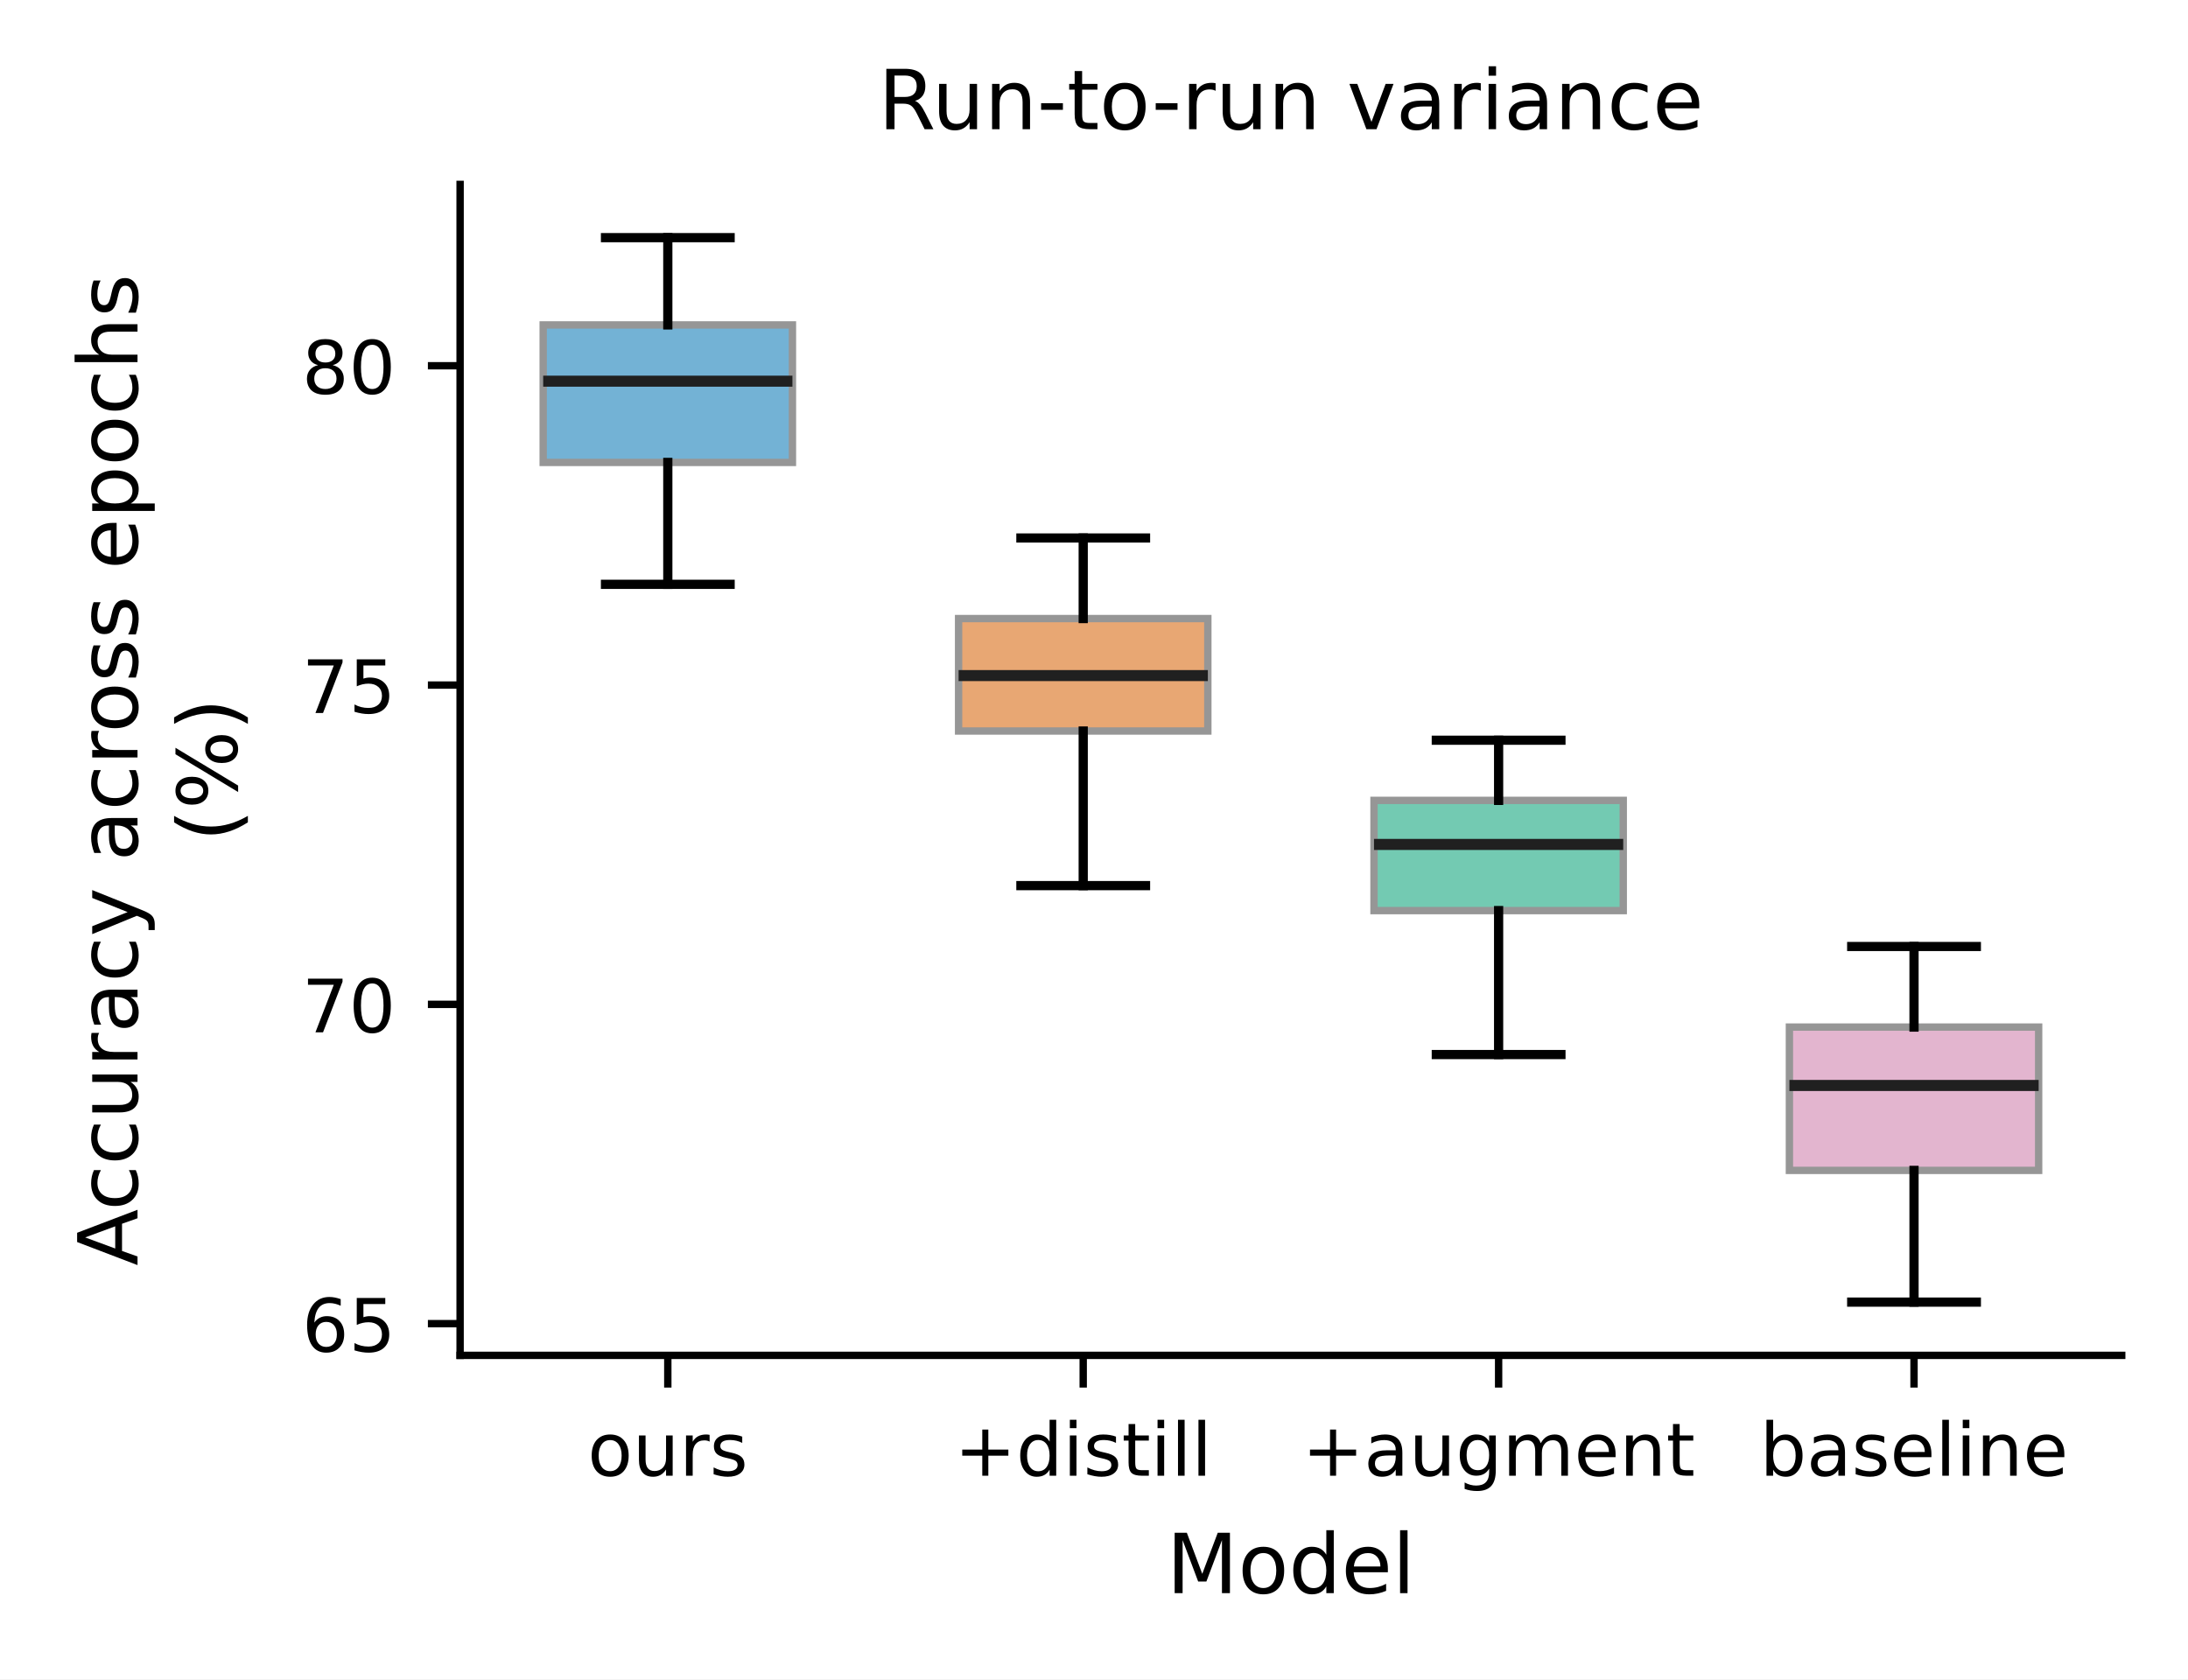
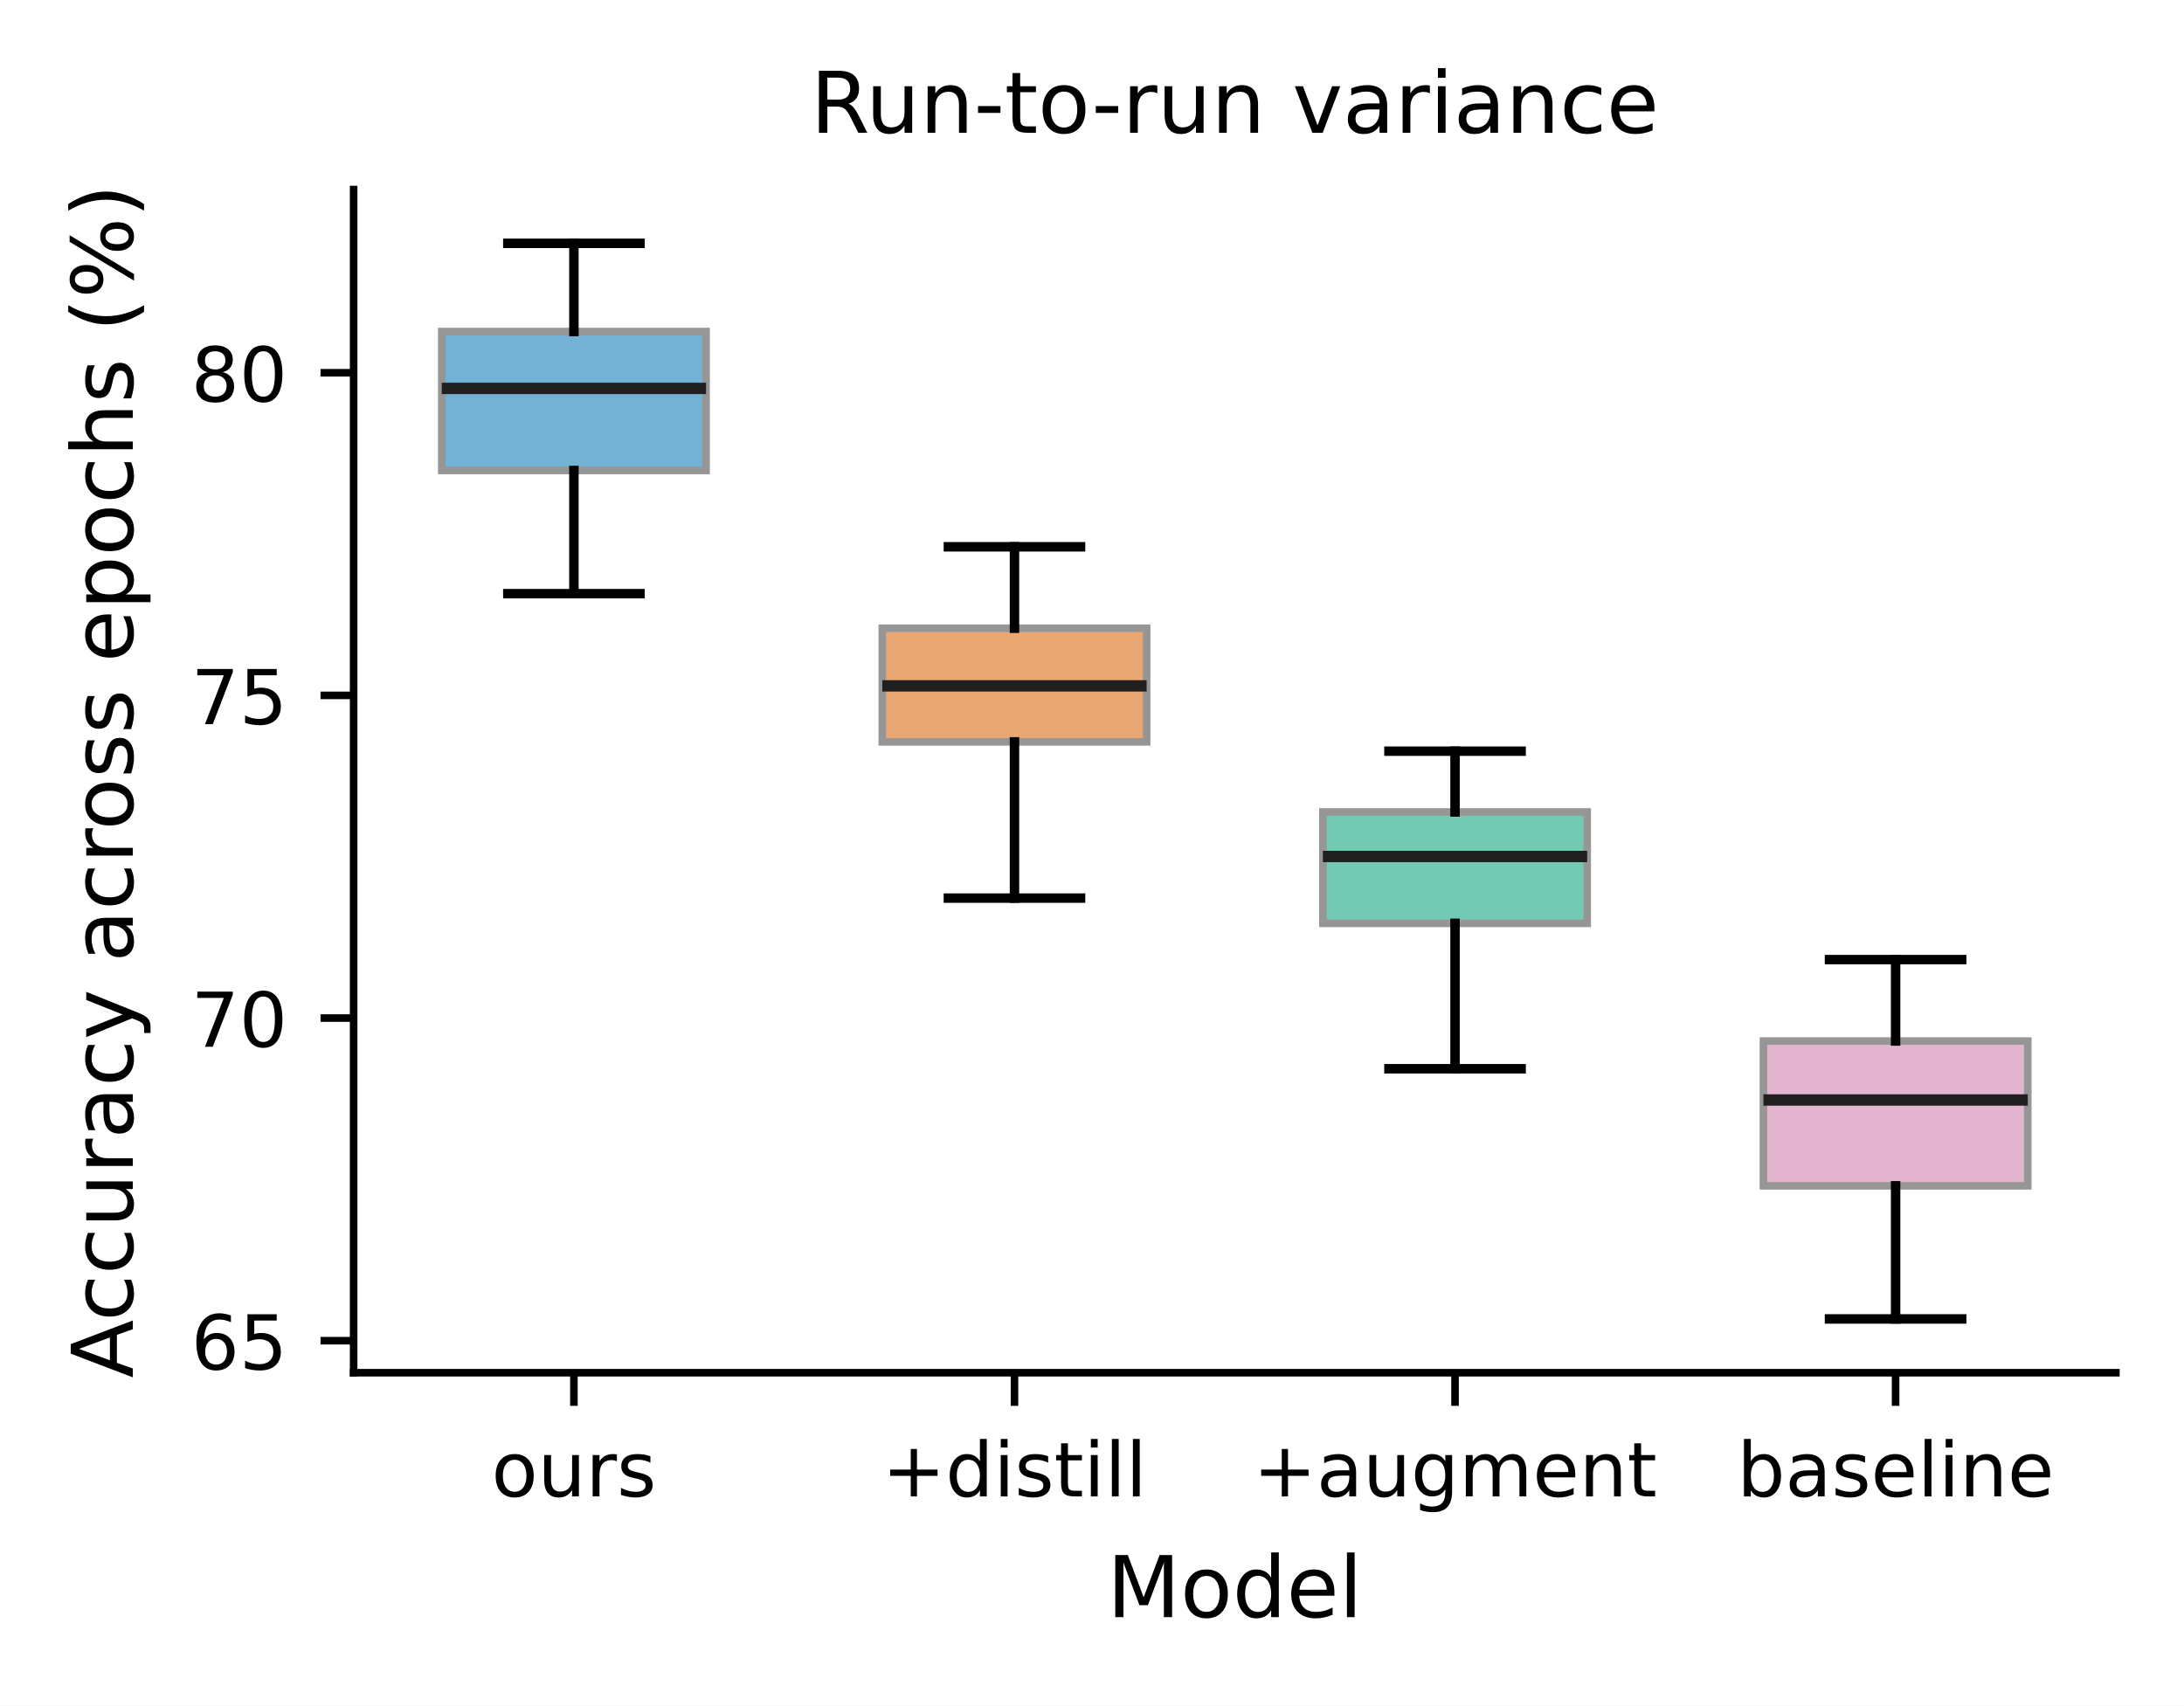
- <svg xmlns="http://www.w3.org/2000/svg" xmlns:xlink="http://www.w3.org/1999/xlink" width="237.696pt" height="182.476pt" viewBox="0 0 237.696 182.476" version="1.1" role="img" aria-labelledby="title-18e44aa49b16ac64" aria-describedby="description-18e44aa49b16ac64">
+ <svg xmlns="http://www.w3.org/2000/svg" xmlns:xlink="http://www.w3.org/1999/xlink" width="230.859pt" height="180.316pt" viewBox="0 0 230.859 180.316" version="1.1" role="img" aria-labelledby="title-18e44aa49b16ac64" aria-describedby="description-18e44aa49b16ac64">
  <defs>
    <style type="text/css">*{stroke-linejoin: round; stroke-linecap: butt}</style>
  </defs>
  <g id="figure_1">
    <g id="patch_1">
-       <path d="M 0 182.476 L 237.696 182.476 L 237.696 0 L 0 0 z " style="fill: #ffffff" />
+       <path d="M 0 180.316 L 230.859 180.316 L 230.859 0 L 0 0 z " style="fill: #ffffff" />
    </g>
    <g id="axes_1">
      <g id="patch_2">
-         <path d="M 49.984 147.275 L 230.496 147.275 L 230.496 20.039 L 49.984 20.039 z " style="fill: #ffffff" />
+         <path d="M 37.381 145.115 L 223.659 145.115 L 223.659 20.039 L 37.381 20.039 z " style="fill: #ffffff" />
      </g>
      <g id="matplotlib.axis_1">
        <g id="xtick_1">
          <g id="line2d_1">
            <defs>
              <path id="m42356134be" d="M 0 0 L 0 3.5 " style="stroke: #000000; stroke-width: 0.8" />
            </defs>
            <g>
-               <use xlink:href="#m42356134be" x="72.548" y="147.275" style="stroke: #000000; stroke-width: 0.8" />
+               <use xlink:href="#m42356134be" x="60.665" y="145.115" style="stroke: #000000; stroke-width: 0.8" />
            </g>
          </g>
          <g id="text_1">
-             <g transform="translate(63.83763 160.3527) scale(0.08 -0.08)">
+             <g transform="translate(51.95481 158.1927) scale(0.08 -0.08)">
              <defs>
                <path id="DejaVuSans-52" d="M 1959 3097 Q 1497 3097 1228 2736 Q 959 2375 959 1747 Q 959 1119 1226 758 Q 1494 397 1959 397 Q 2419 397 2687 759 Q 2956 1122 2956 1747 Q 2956 2369 2687 2733 Q 2419 3097 1959 3097 z M 1959 3584 Q 2709 3584 3137 3096 Q 3566 2609 3566 1747 Q 3566 888 3137 398 Q 2709 -91 1959 -91 Q 1206 -91 779 398 Q 353 888 353 1747 Q 353 2609 779 3096 Q 1206 3584 1959 3584 z " transform="scale(0.015625)" />
                <path id="DejaVuSans-58" d="M 544 1381 L 544 3500 L 1119 3500 L 1119 1403 Q 1119 906 1312 657 Q 1506 409 1894 409 Q 2359 409 2629 706 Q 2900 1003 2900 1516 L 2900 3500 L 3475 3500 L 3475 0 L 2900 0 L 2900 538 Q 2691 219 2414 64 Q 2138 -91 1772 -91 Q 1169 -91 856 284 Q 544 659 544 1381 z M 1991 3584 L 1991 3584 z " transform="scale(0.015625)" />
                <path id="DejaVuSans-55" d="M 2631 2963 Q 2534 3019 2420 3045 Q 2306 3072 2169 3072 Q 1681 3072 1420 2755 Q 1159 2438 1159 1844 L 1159 0 L 581 0 L 581 3500 L 1159 3500 L 1159 2956 Q 1341 3275 1631 3429 Q 1922 3584 2338 3584 Q 2397 3584 2469 3576 Q 2541 3569 2628 3553 L 2631 2963 z " transform="scale(0.015625)" />
                <path id="DejaVuSans-56" d="M 2834 3397 L 2834 2853 Q 2591 2978 2328 3040 Q 2066 3103 1784 3103 Q 1356 3103 1142 2972 Q 928 2841 928 2578 Q 928 2378 1081 2264 Q 1234 2150 1697 2047 L 1894 2003 Q 2506 1872 2764 1633 Q 3022 1394 3022 966 Q 3022 478 2636 193 Q 2250 -91 1575 -91 Q 1294 -91 989 -36 Q 684 19 347 128 L 347 722 Q 666 556 975 473 Q 1284 391 1588 391 Q 1994 391 2212 530 Q 2431 669 2431 922 Q 2431 1156 2273 1281 Q 2116 1406 1581 1522 L 1381 1569 Q 847 1681 609 1914 Q 372 2147 372 2553 Q 372 3047 722 3315 Q 1072 3584 1716 3584 Q 2034 3584 2315 3537 Q 2597 3491 2834 3397 z " transform="scale(0.015625)" />
              </defs>
              <use xlink:href="#DejaVuSans-52" />
              <use xlink:href="#DejaVuSans-58" transform="translate(61.1875 0)" />
              <use xlink:href="#DejaVuSans-55" transform="translate(124.5625 0)" />
              <use xlink:href="#DejaVuSans-56" transform="translate(165.6719 0)" />
            </g>
          </g>
        </g>
        <g id="xtick_2">
          <g id="line2d_2">
            <g>
-               <use xlink:href="#m42356134be" x="117.676" y="147.275" style="stroke: #000000; stroke-width: 0.8" />
+               <use xlink:href="#m42356134be" x="107.235" y="145.115" style="stroke: #000000; stroke-width: 0.8" />
            </g>
          </g>
          <g id="text_2">
-             <g transform="translate(103.6882 160.3534) scale(0.08 -0.08)">
+             <g transform="translate(93.24679 158.1934) scale(0.08 -0.08)">
              <defs>
                <path id="DejaVuSans-e" d="M 2944 4013 L 2944 2272 L 4684 2272 L 4684 1741 L 2944 1741 L 2944 0 L 2419 0 L 2419 1741 L 678 1741 L 678 2272 L 2419 2272 L 2419 4013 L 2944 4013 z " transform="scale(0.015625)" />
                <path id="DejaVuSans-47" d="M 2906 2969 L 2906 4863 L 3481 4863 L 3481 0 L 2906 0 L 2906 525 Q 2725 213 2448 61 Q 2172 -91 1784 -91 Q 1150 -91 751 415 Q 353 922 353 1747 Q 353 2572 751 3078 Q 1150 3584 1784 3584 Q 2172 3584 2448 3432 Q 2725 3281 2906 2969 z M 947 1747 Q 947 1113 1208 752 Q 1469 391 1925 391 Q 2381 391 2643 752 Q 2906 1113 2906 1747 Q 2906 2381 2643 2742 Q 2381 3103 1925 3103 Q 1469 3103 1208 2742 Q 947 2381 947 1747 z " transform="scale(0.015625)" />
                <path id="DejaVuSans-4c" d="M 603 3500 L 1178 3500 L 1178 0 L 603 0 L 603 3500 z M 603 4863 L 1178 4863 L 1178 4134 L 603 4134 L 603 4863 z " transform="scale(0.015625)" />
                <path id="DejaVuSans-57" d="M 1172 4494 L 1172 3500 L 2356 3500 L 2356 3053 L 1172 3053 L 1172 1153 Q 1172 725 1289 603 Q 1406 481 1766 481 L 2356 481 L 2356 0 L 1766 0 Q 1100 0 847 248 Q 594 497 594 1153 L 594 3053 L 172 3053 L 172 3500 L 594 3500 L 594 4494 L 1172 4494 z " transform="scale(0.015625)" />
                <path id="DejaVuSans-4f" d="M 603 4863 L 1178 4863 L 1178 0 L 603 0 L 603 4863 z " transform="scale(0.015625)" />
              </defs>
              <use xlink:href="#DejaVuSans-e" />
              <use xlink:href="#DejaVuSans-47" transform="translate(83.79688 0)" />
              <use xlink:href="#DejaVuSans-4c" transform="translate(147.2812 0)" />
              <use xlink:href="#DejaVuSans-56" transform="translate(175.0625 0)" />
              <use xlink:href="#DejaVuSans-57" transform="translate(227.1562 0)" />
              <use xlink:href="#DejaVuSans-4c" transform="translate(266.3594 0)" />
              <use xlink:href="#DejaVuSans-4f" transform="translate(294.1406 0)" />
              <use xlink:href="#DejaVuSans-4f" transform="translate(321.9219 0)" />
            </g>
          </g>
        </g>
        <g id="xtick_3">
          <g id="line2d_3">
            <g>
-               <use xlink:href="#m42356134be" x="162.804" y="147.275" style="stroke: #000000; stroke-width: 0.8" />
+               <use xlink:href="#m42356134be" x="153.804" y="145.115" style="stroke: #000000; stroke-width: 0.8" />
            </g>
          </g>
          <g id="text_3">
-             <g transform="translate(141.4663 160.3527) scale(0.08 -0.08)">
+             <g transform="translate(132.4663 158.1927) scale(0.08 -0.08)">
              <defs>
                <path id="DejaVuSans-44" d="M 2194 1759 Q 1497 1759 1228 1600 Q 959 1441 959 1056 Q 959 750 1161 570 Q 1363 391 1709 391 Q 2188 391 2477 730 Q 2766 1069 2766 1631 L 2766 1759 L 2194 1759 z M 3341 1997 L 3341 0 L 2766 0 L 2766 531 Q 2569 213 2275 61 Q 1981 -91 1556 -91 Q 1019 -91 701 211 Q 384 513 384 1019 Q 384 1609 779 1909 Q 1175 2209 1959 2209 L 2766 2209 L 2766 2266 Q 2766 2663 2505 2880 Q 2244 3097 1772 3097 Q 1472 3097 1187 3025 Q 903 2953 641 2809 L 641 3341 Q 956 3463 1253 3523 Q 1550 3584 1831 3584 Q 2591 3584 2966 3190 Q 3341 2797 3341 1997 z " transform="scale(0.015625)" />
                <path id="DejaVuSans-4a" d="M 2906 1791 Q 2906 2416 2648 2759 Q 2391 3103 1925 3103 Q 1463 3103 1205 2759 Q 947 2416 947 1791 Q 947 1169 1205 825 Q 1463 481 1925 481 Q 2391 481 2648 825 Q 2906 1169 2906 1791 z M 3481 434 Q 3481 -459 3084 -895 Q 2688 -1331 1869 -1331 Q 1566 -1331 1297 -1286 Q 1028 -1241 775 -1147 L 775 -588 Q 1028 -725 1275 -790 Q 1522 -856 1778 -856 Q 2344 -856 2625 -561 Q 2906 -266 2906 331 L 2906 616 Q 2728 306 2450 153 Q 2172 0 1784 0 Q 1141 0 747 490 Q 353 981 353 1791 Q 353 2603 747 3093 Q 1141 3584 1784 3584 Q 2172 3584 2450 3431 Q 2728 3278 2906 2969 L 2906 3500 L 3481 3500 L 3481 434 z " transform="scale(0.015625)" />
                <path id="DejaVuSans-50" d="M 3328 2828 Q 3544 3216 3844 3400 Q 4144 3584 4550 3584 Q 5097 3584 5394 3201 Q 5691 2819 5691 2113 L 5691 0 L 5113 0 L 5113 2094 Q 5113 2597 4934 2840 Q 4756 3084 4391 3084 Q 3944 3084 3684 2787 Q 3425 2491 3425 1978 L 3425 0 L 2847 0 L 2847 2094 Q 2847 2600 2669 2842 Q 2491 3084 2119 3084 Q 1678 3084 1418 2786 Q 1159 2488 1159 1978 L 1159 0 L 581 0 L 581 3500 L 1159 3500 L 1159 2956 Q 1356 3278 1631 3431 Q 1906 3584 2284 3584 Q 2666 3584 2933 3390 Q 3200 3197 3328 2828 z " transform="scale(0.015625)" />
                <path id="DejaVuSans-48" d="M 3597 1894 L 3597 1613 L 953 1613 Q 991 1019 1311 708 Q 1631 397 2203 397 Q 2534 397 2845 478 Q 3156 559 3463 722 L 3463 178 Q 3153 47 2828 -22 Q 2503 -91 2169 -91 Q 1331 -91 842 396 Q 353 884 353 1716 Q 353 2575 817 3079 Q 1281 3584 2069 3584 Q 2775 3584 3186 3129 Q 3597 2675 3597 1894 z M 3022 2063 Q 3016 2534 2758 2815 Q 2500 3097 2075 3097 Q 1594 3097 1305 2825 Q 1016 2553 972 2059 L 3022 2063 z " transform="scale(0.015625)" />
                <path id="DejaVuSans-51" d="M 3513 2113 L 3513 0 L 2938 0 L 2938 2094 Q 2938 2591 2744 2837 Q 2550 3084 2163 3084 Q 1697 3084 1428 2787 Q 1159 2491 1159 1978 L 1159 0 L 581 0 L 581 3500 L 1159 3500 L 1159 2956 Q 1366 3272 1645 3428 Q 1925 3584 2291 3584 Q 2894 3584 3203 3211 Q 3513 2838 3513 2113 z " transform="scale(0.015625)" />
              </defs>
              <use xlink:href="#DejaVuSans-e" />
              <use xlink:href="#DejaVuSans-44" transform="translate(83.79688 0)" />
              <use xlink:href="#DejaVuSans-58" transform="translate(145.0781 0)" />
              <use xlink:href="#DejaVuSans-4a" transform="translate(208.4531 0)" />
              <use xlink:href="#DejaVuSans-50" transform="translate(271.9375 0)" />
              <use xlink:href="#DejaVuSans-48" transform="translate(369.3438 0)" />
              <use xlink:href="#DejaVuSans-51" transform="translate(430.875 0)" />
              <use xlink:href="#DejaVuSans-57" transform="translate(494.25 0)" />
            </g>
          </g>
        </g>
        <g id="xtick_4">
          <g id="line2d_4">
            <g>
-               <use xlink:href="#m42356134be" x="207.932" y="147.275" style="stroke: #000000; stroke-width: 0.8" />
+               <use xlink:href="#m42356134be" x="200.374" y="145.115" style="stroke: #000000; stroke-width: 0.8" />
            </g>
          </g>
          <g id="text_4">
-             <g transform="translate(191.1781 160.3534) scale(0.08 -0.08)">
+             <g transform="translate(183.6195 158.1934) scale(0.08 -0.08)">
              <defs>
                <path id="DejaVuSans-45" d="M 3116 1747 Q 3116 2381 2855 2742 Q 2594 3103 2138 3103 Q 1681 3103 1420 2742 Q 1159 2381 1159 1747 Q 1159 1113 1420 752 Q 1681 391 2138 391 Q 2594 391 2855 752 Q 3116 1113 3116 1747 z M 1159 2969 Q 1341 3281 1617 3432 Q 1894 3584 2278 3584 Q 2916 3584 3314 3078 Q 3713 2572 3713 1747 Q 3713 922 3314 415 Q 2916 -91 2278 -91 Q 1894 -91 1617 61 Q 1341 213 1159 525 L 1159 0 L 581 0 L 581 4863 L 1159 4863 L 1159 2969 z " transform="scale(0.015625)" />
              </defs>
              <use xlink:href="#DejaVuSans-45" />
              <use xlink:href="#DejaVuSans-44" transform="translate(63.48438 0)" />
              <use xlink:href="#DejaVuSans-56" transform="translate(124.7656 0)" />
              <use xlink:href="#DejaVuSans-48" transform="translate(176.8594 0)" />
              <use xlink:href="#DejaVuSans-4f" transform="translate(238.3906 0)" />
              <use xlink:href="#DejaVuSans-4c" transform="translate(266.1719 0)" />
              <use xlink:href="#DejaVuSans-51" transform="translate(293.9531 0)" />
              <use xlink:href="#DejaVuSans-48" transform="translate(357.3281 0)" />
            </g>
          </g>
        </g>
        <g id="text_5">
-           <g transform="translate(126.7284 173.1138) scale(0.09 -0.09)">
+           <g transform="translate(117.0077 170.9538) scale(0.09 -0.09)">
            <defs>
              <path id="DejaVuSans-30" d="M 628 4666 L 1569 4666 L 2759 1491 L 3956 4666 L 4897 4666 L 4897 0 L 4281 0 L 4281 4097 L 3078 897 L 2444 897 L 1241 4097 L 1241 0 L 628 0 L 628 4666 z " transform="scale(0.015625)" />
            </defs>
            <use xlink:href="#DejaVuSans-30" />
            <use xlink:href="#DejaVuSans-52" transform="translate(86.28125 0)" />
            <use xlink:href="#DejaVuSans-47" transform="translate(147.4688 0)" />
            <use xlink:href="#DejaVuSans-48" transform="translate(210.9531 0)" />
            <use xlink:href="#DejaVuSans-4f" transform="translate(272.4844 0)" />
          </g>
        </g>
      </g>
      <g id="matplotlib.axis_2">
        <g id="ytick_1">
          <g id="line2d_5">
            <defs>
              <path id="m809edee380" d="M 0 0 L -3.5 0 " style="stroke: #000000; stroke-width: 0.8" />
            </defs>
            <g>
-               <use xlink:href="#m809edee380" x="49.984" y="143.83" style="stroke: #000000; stroke-width: 0.8" />
+               <use xlink:href="#m809edee380" x="37.381" y="141.728" style="stroke: #000000; stroke-width: 0.8" />
            </g>
          </g>
          <g id="text_6">
-             <g transform="translate(32.80422 146.8687) scale(0.08 -0.08)">
+             <g transform="translate(20.2007 144.7672) scale(0.08 -0.08)">
              <defs>
                <path id="DejaVuSans-19" d="M 2113 2584 Q 1688 2584 1439 2293 Q 1191 2003 1191 1497 Q 1191 994 1439 701 Q 1688 409 2113 409 Q 2538 409 2786 701 Q 3034 994 3034 1497 Q 3034 2003 2786 2293 Q 2538 2584 2113 2584 z M 3366 4563 L 3366 3988 Q 3128 4100 2886 4159 Q 2644 4219 2406 4219 Q 1781 4219 1451 3797 Q 1122 3375 1075 2522 Q 1259 2794 1537 2939 Q 1816 3084 2150 3084 Q 2853 3084 3261 2657 Q 3669 2231 3669 1497 Q 3669 778 3244 343 Q 2819 -91 2113 -91 Q 1303 -91 875 529 Q 447 1150 447 2328 Q 447 3434 972 4092 Q 1497 4750 2381 4750 Q 2619 4750 2861 4703 Q 3103 4656 3366 4563 z " transform="scale(0.015625)" />
                <path id="DejaVuSans-18" d="M 691 4666 L 3169 4666 L 3169 4134 L 1269 4134 L 1269 2991 Q 1406 3038 1543 3061 Q 1681 3084 1819 3084 Q 2600 3084 3056 2656 Q 3513 2228 3513 1497 Q 3513 744 3044 326 Q 2575 -91 1722 -91 Q 1428 -91 1123 -41 Q 819 9 494 109 L 494 744 Q 775 591 1075 516 Q 1375 441 1709 441 Q 2250 441 2565 725 Q 2881 1009 2881 1497 Q 2881 1984 2565 2268 Q 2250 2553 1709 2553 Q 1456 2553 1204 2497 Q 953 2441 691 2322 L 691 4666 z " transform="scale(0.015625)" />
              </defs>
              <use xlink:href="#DejaVuSans-19" />
              <use xlink:href="#DejaVuSans-18" transform="translate(63.625 0)" />
            </g>
          </g>
        </g>
        <g id="ytick_2">
          <g id="line2d_6">
            <g>
-               <use xlink:href="#m809edee380" x="49.984" y="109.134" style="stroke: #000000; stroke-width: 0.8" />
+               <use xlink:href="#m809edee380" x="37.381" y="107.621" style="stroke: #000000; stroke-width: 0.8" />
            </g>
          </g>
          <g id="text_7">
-             <g transform="translate(32.80422 112.1728) scale(0.08 -0.08)">
+             <g transform="translate(20.2007 110.6603) scale(0.08 -0.08)">
              <defs>
                <path id="DejaVuSans-1a" d="M 525 4666 L 3525 4666 L 3525 4397 L 1831 0 L 1172 0 L 2766 4134 L 525 4134 L 525 4666 z " transform="scale(0.015625)" />
                <path id="DejaVuSans-13" d="M 2034 4250 Q 1547 4250 1301 3770 Q 1056 3291 1056 2328 Q 1056 1369 1301 889 Q 1547 409 2034 409 Q 2525 409 2770 889 Q 3016 1369 3016 2328 Q 3016 3291 2770 3770 Q 2525 4250 2034 4250 z M 2034 4750 Q 2819 4750 3233 4129 Q 3647 3509 3647 2328 Q 3647 1150 3233 529 Q 2819 -91 2034 -91 Q 1250 -91 836 529 Q 422 1150 422 2328 Q 422 3509 836 4129 Q 1250 4750 2034 4750 z " transform="scale(0.015625)" />
              </defs>
              <use xlink:href="#DejaVuSans-1a" />
              <use xlink:href="#DejaVuSans-13" transform="translate(63.625 0)" />
            </g>
          </g>
        </g>
        <g id="ytick_3">
          <g id="line2d_7">
            <g>
-               <use xlink:href="#m809edee380" x="49.984" y="74.438" style="stroke: #000000; stroke-width: 0.8" />
+               <use xlink:href="#m809edee380" x="37.381" y="73.514" style="stroke: #000000; stroke-width: 0.8" />
            </g>
          </g>
          <g id="text_8">
-             <g transform="translate(32.80422 77.47697) scale(0.08 -0.08)">
+             <g transform="translate(20.2007 76.55347) scale(0.08 -0.08)">
              <use xlink:href="#DejaVuSans-1a" />
              <use xlink:href="#DejaVuSans-18" transform="translate(63.625 0)" />
            </g>
          </g>
        </g>
        <g id="ytick_4">
          <g id="line2d_8">
            <g>
-               <use xlink:href="#m809edee380" x="49.984" y="39.742" style="stroke: #000000; stroke-width: 0.8" />
+               <use xlink:href="#m809edee380" x="37.381" y="39.408" style="stroke: #000000; stroke-width: 0.8" />
            </g>
          </g>
          <g id="text_9">
-             <g transform="translate(32.80422 42.7811) scale(0.08 -0.08)">
+             <g transform="translate(20.2007 42.4466) scale(0.08 -0.08)">
              <defs>
                <path id="DejaVuSans-1b" d="M 2034 2216 Q 1584 2216 1326 1975 Q 1069 1734 1069 1313 Q 1069 891 1326 650 Q 1584 409 2034 409 Q 2484 409 2743 651 Q 3003 894 3003 1313 Q 3003 1734 2745 1975 Q 2488 2216 2034 2216 z M 1403 2484 Q 997 2584 770 2862 Q 544 3141 544 3541 Q 544 4100 942 4425 Q 1341 4750 2034 4750 Q 2731 4750 3128 4425 Q 3525 4100 3525 3541 Q 3525 3141 3298 2862 Q 3072 2584 2669 2484 Q 3125 2378 3379 2068 Q 3634 1759 3634 1313 Q 3634 634 3220 271 Q 2806 -91 2034 -91 Q 1263 -91 848 271 Q 434 634 434 1313 Q 434 1759 690 2068 Q 947 2378 1403 2484 z M 1172 3481 Q 1172 3119 1398 2916 Q 1625 2713 2034 2713 Q 2441 2713 2670 2916 Q 2900 3119 2900 3481 Q 2900 3844 2670 4047 Q 2441 4250 2034 4250 Q 1625 4250 1398 4047 Q 1172 3844 1172 3481 z " transform="scale(0.015625)" />
              </defs>
              <use xlink:href="#DejaVuSans-1b" />
              <use xlink:href="#DejaVuSans-13" transform="translate(63.625 0)" />
            </g>
          </g>
        </g>
        <g id="text_10">
-           <g transform="translate(14.93947 137.5364) rotate(-90) scale(0.09 -0.09)">
+           <g transform="translate(14.03859 145.6736) rotate(-90) scale(0.09 -0.09)">
            <defs>
              <path id="DejaVuSans-24" d="M 2188 4044 L 1331 1722 L 3047 1722 L 2188 4044 z M 1831 4666 L 2547 4666 L 4325 0 L 3669 0 L 3244 1197 L 1141 1197 L 716 0 L 50 0 L 1831 4666 z " transform="scale(0.015625)" />
              <path id="DejaVuSans-46" d="M 3122 3366 L 3122 2828 Q 2878 2963 2633 3030 Q 2388 3097 2138 3097 Q 1578 3097 1268 2742 Q 959 2388 959 1747 Q 959 1106 1268 751 Q 1578 397 2138 397 Q 2388 397 2633 464 Q 2878 531 3122 666 L 3122 134 Q 2881 22 2623 -34 Q 2366 -91 2075 -91 Q 1284 -91 818 406 Q 353 903 353 1747 Q 353 2603 823 3093 Q 1294 3584 2113 3584 Q 2378 3584 2631 3529 Q 2884 3475 3122 3366 z " transform="scale(0.015625)" />
              <path id="DejaVuSans-5c" d="M 2059 -325 Q 1816 -950 1584 -1140 Q 1353 -1331 966 -1331 L 506 -1331 L 506 -850 L 844 -850 Q 1081 -850 1212 -737 Q 1344 -625 1503 -206 L 1606 56 L 191 3500 L 800 3500 L 1894 763 L 2988 3500 L 3597 3500 L 2059 -325 z " transform="scale(0.015625)" />
              <path id="DejaVuSans-3" transform="scale(0.015625)" />
              <path id="DejaVuSans-53" d="M 1159 525 L 1159 -1331 L 581 -1331 L 581 3500 L 1159 3500 L 1159 2969 Q 1341 3281 1617 3432 Q 1894 3584 2278 3584 Q 2916 3584 3314 3078 Q 3713 2572 3713 1747 Q 3713 922 3314 415 Q 2916 -91 2278 -91 Q 1894 -91 1617 61 Q 1341 213 1159 525 z M 3116 1747 Q 3116 2381 2855 2742 Q 2594 3103 2138 3103 Q 1681 3103 1420 2742 Q 1159 2381 1159 1747 Q 1159 1113 1420 752 Q 1681 391 2138 391 Q 2594 391 2855 752 Q 3116 1113 3116 1747 z " transform="scale(0.015625)" />
              <path id="DejaVuSans-4b" d="M 3513 2113 L 3513 0 L 2938 0 L 2938 2094 Q 2938 2591 2744 2837 Q 2550 3084 2163 3084 Q 1697 3084 1428 2787 Q 1159 2491 1159 1978 L 1159 0 L 581 0 L 581 4863 L 1159 4863 L 1159 2956 Q 1366 3272 1645 3428 Q 1925 3584 2291 3584 Q 2894 3584 3203 3211 Q 3513 2838 3513 2113 z " transform="scale(0.015625)" />
+               <path id="DejaVuSans-b" d="M 1984 4856 Q 1566 4138 1362 3434 Q 1159 2731 1159 2009 Q 1159 1288 1364 580 Q 1569 -128 1984 -844 L 1484 -844 Q 1016 -109 783 600 Q 550 1309 550 2009 Q 550 2706 781 3412 Q 1013 4119 1484 4856 L 1984 4856 z " transform="scale(0.015625)" />
+               <path id="DejaVuSans-8" d="M 4653 2053 Q 4381 2053 4226 1822 Q 4072 1591 4072 1178 Q 4072 772 4226 539 Q 4381 306 4653 306 Q 4919 306 5073 539 Q 5228 772 5228 1178 Q 5228 1588 5073 1820 Q 4919 2053 4653 2053 z M 4653 2450 Q 5147 2450 5437 2106 Q 5728 1763 5728 1178 Q 5728 594 5436 251 Q 5144 -91 4653 -91 Q 4153 -91 3862 251 Q 3572 594 3572 1178 Q 3572 1766 3864 2108 Q 4156 2450 4653 2450 z M 1428 4353 Q 1159 4353 1004 4120 Q 850 3888 850 3481 Q 850 3069 1003 2837 Q 1156 2606 1428 2606 Q 1700 2606 1854 2837 Q 2009 3069 2009 3481 Q 2009 3884 1853 4118 Q 1697 4353 1428 4353 z M 4250 4750 L 4750 4750 L 1831 -91 L 1331 -91 L 4250 4750 z M 1428 4750 Q 1922 4750 2215 4408 Q 2509 4066 2509 3481 Q 2509 2891 2217 2550 Q 1925 2209 1428 2209 Q 931 2209 642 2551 Q 353 2894 353 3481 Q 353 4063 643 4406 Q 934 4750 1428 4750 z " transform="scale(0.015625)" />
+               <path id="DejaVuSans-c" d="M 513 4856 L 1013 4856 Q 1481 4119 1714 3412 Q 1947 2706 1947 2009 Q 1947 1309 1714 600 Q 1481 -109 1013 -844 L 513 -844 Q 928 -128 1133 580 Q 1338 1288 1338 2009 Q 1338 2731 1133 3434 Q 928 4138 513 4856 z " transform="scale(0.015625)" />
            </defs>
            <use xlink:href="#DejaVuSans-24" />
            <use xlink:href="#DejaVuSans-46" transform="translate(66.65625 0)" />
            <use xlink:href="#DejaVuSans-46" transform="translate(121.6406 0)" />
            <use xlink:href="#DejaVuSans-58" transform="translate(176.625 0)" />
            <use xlink:href="#DejaVuSans-55" transform="translate(240 0)" />
            <use xlink:href="#DejaVuSans-44" transform="translate(281.1094 0)" />
            <use xlink:href="#DejaVuSans-46" transform="translate(342.3906 0)" />
            <use xlink:href="#DejaVuSans-5c" transform="translate(397.375 0)" />
            <use xlink:href="#DejaVuSans-3" transform="translate(456.5625 0)" />
            <use xlink:href="#DejaVuSans-44" transform="translate(488.3438 0)" />
            <use xlink:href="#DejaVuSans-46" transform="translate(549.625 0)" />
            <use xlink:href="#DejaVuSans-55" transform="translate(604.6094 0)" />
            <use xlink:href="#DejaVuSans-52" transform="translate(643.5156 0)" />
            <use xlink:href="#DejaVuSans-56" transform="translate(704.7031 0)" />
            <use xlink:href="#DejaVuSans-56" transform="translate(756.7969 0)" />
            <use xlink:href="#DejaVuSans-3" transform="translate(808.8906 0)" />
            <use xlink:href="#DejaVuSans-48" transform="translate(840.6719 0)" />
            <use xlink:href="#DejaVuSans-53" transform="translate(902.2031 0)" />
            <use xlink:href="#DejaVuSans-52" transform="translate(965.6875 0)" />
            <use xlink:href="#DejaVuSans-46" transform="translate(1026.875 0)" />
            <use xlink:href="#DejaVuSans-4b" transform="translate(1081.859 0)" />
            <use xlink:href="#DejaVuSans-56" transform="translate(1145.234 0)" />
-           </g>
-           <g transform="translate(25.74123 91.44371) rotate(-90) scale(0.09 -0.09)">
-             <defs>
-               <path id="DejaVuSans-b" d="M 1984 4856 Q 1566 4138 1362 3434 Q 1159 2731 1159 2009 Q 1159 1288 1364 580 Q 1569 -128 1984 -844 L 1484 -844 Q 1016 -109 783 600 Q 550 1309 550 2009 Q 550 2706 781 3412 Q 1013 4119 1484 4856 L 1984 4856 z " transform="scale(0.015625)" />
-               <path id="DejaVuSans-8" d="M 4653 2053 Q 4381 2053 4226 1822 Q 4072 1591 4072 1178 Q 4072 772 4226 539 Q 4381 306 4653 306 Q 4919 306 5073 539 Q 5228 772 5228 1178 Q 5228 1588 5073 1820 Q 4919 2053 4653 2053 z M 4653 2450 Q 5147 2450 5437 2106 Q 5728 1763 5728 1178 Q 5728 594 5436 251 Q 5144 -91 4653 -91 Q 4153 -91 3862 251 Q 3572 594 3572 1178 Q 3572 1766 3864 2108 Q 4156 2450 4653 2450 z M 1428 4353 Q 1159 4353 1004 4120 Q 850 3888 850 3481 Q 850 3069 1003 2837 Q 1156 2606 1428 2606 Q 1700 2606 1854 2837 Q 2009 3069 2009 3481 Q 2009 3884 1853 4118 Q 1697 4353 1428 4353 z M 4250 4750 L 4750 4750 L 1831 -91 L 1331 -91 L 4250 4750 z M 1428 4750 Q 1922 4750 2215 4408 Q 2509 4066 2509 3481 Q 2509 2891 2217 2550 Q 1925 2209 1428 2209 Q 931 2209 642 2551 Q 353 2894 353 3481 Q 353 4063 643 4406 Q 934 4750 1428 4750 z " transform="scale(0.015625)" />
-               <path id="DejaVuSans-c" d="M 513 4856 L 1013 4856 Q 1481 4119 1714 3412 Q 1947 2706 1947 2009 Q 1947 1309 1714 600 Q 1481 -109 1013 -844 L 513 -844 Q 928 -128 1133 580 Q 1338 1288 1338 2009 Q 1338 2731 1133 3434 Q 928 4138 513 4856 z " transform="scale(0.015625)" />
-             </defs>
-             <use xlink:href="#DejaVuSans-b" />
-             <use xlink:href="#DejaVuSans-8" transform="translate(39.01562 0)" />
-             <use xlink:href="#DejaVuSans-c" transform="translate(134.0312 0)" />
+             <use xlink:href="#DejaVuSans-3" transform="translate(1197.328 0)" />
+             <use xlink:href="#DejaVuSans-b" transform="translate(1229.109 0)" />
+             <use xlink:href="#DejaVuSans-8" transform="translate(1268.125 0)" />
+             <use xlink:href="#DejaVuSans-c" transform="translate(1363.141 0)" />
          </g>
        </g>
      </g>
      <g id="patch_3">
-         <path d="M 59.01 50.248 L 86.087 50.248 L 86.087 35.308 L 59.01 35.308 L 59.01 50.248 z " clip-path="url(#p34a6bc78f8)" style="fill: #0072b2; opacity: 0.55; stroke: #404040; stroke-width: 0.8; stroke-linejoin: miter" />
+         <path d="M 46.695 49.735 L 74.636 49.735 L 74.636 35.049 L 46.695 35.049 L 46.695 49.735 z " clip-path="url(#pac70a520b3)" style="fill: #0072b2; opacity: 0.55; stroke: #404040; stroke-width: 0.8; stroke-linejoin: miter" />
      </g>
      <g id="line2d_9">
-         <path d="M 72.548 50.248 L 72.548 63.495 " clip-path="url(#p34a6bc78f8)" style="fill: none; stroke: #000000; stroke-linecap: square" />
+         <path d="M 60.665 49.735 L 60.665 62.757 " clip-path="url(#pac70a520b3)" style="fill: none; stroke: #000000; stroke-linecap: square" />
      </g>
      <g id="line2d_10">
-         <path d="M 72.548 35.308 L 72.548 25.822 " clip-path="url(#p34a6bc78f8)" style="fill: none; stroke: #000000; stroke-linecap: square" />
+         <path d="M 60.665 35.049 L 60.665 25.724 " clip-path="url(#pac70a520b3)" style="fill: none; stroke: #000000; stroke-linecap: square" />
      </g>
      <g id="line2d_11">
-         <path d="M 65.779 63.495 L 79.317 63.495 " clip-path="url(#p34a6bc78f8)" style="fill: none; stroke: #000000; stroke-linecap: square" />
+         <path d="M 53.68 62.757 L 67.651 62.757 " clip-path="url(#pac70a520b3)" style="fill: none; stroke: #000000; stroke-linecap: square" />
      </g>
      <g id="line2d_12">
-         <path d="M 65.779 25.822 L 79.317 25.822 " clip-path="url(#p34a6bc78f8)" style="fill: none; stroke: #000000; stroke-linecap: square" />
+         <path d="M 53.68 25.724 L 67.651 25.724 " clip-path="url(#pac70a520b3)" style="fill: none; stroke: #000000; stroke-linecap: square" />
      </g>
      <g id="line2d_13" />
      <g id="patch_4">
-         <path d="M 104.138 79.434 L 131.215 79.434 L 131.215 67.214 L 104.138 67.214 L 104.138 79.434 z " clip-path="url(#p34a6bc78f8)" style="fill: #d55e00; opacity: 0.55; stroke: #404040; stroke-width: 0.8; stroke-linejoin: miter" />
+         <path d="M 93.264 78.426 L 121.206 78.426 L 121.206 66.413 L 93.264 66.413 L 93.264 78.426 z " clip-path="url(#pac70a520b3)" style="fill: #d55e00; opacity: 0.55; stroke: #404040; stroke-width: 0.8; stroke-linejoin: miter" />
      </g>
      <g id="line2d_14">
-         <path d="M 117.676 79.434 L 117.676 96.234 " clip-path="url(#p34a6bc78f8)" style="fill: none; stroke: #000000; stroke-linecap: square" />
+         <path d="M 107.235 78.426 L 107.235 94.94 " clip-path="url(#pac70a520b3)" style="fill: none; stroke: #000000; stroke-linecap: square" />
      </g>
      <g id="line2d_15">
-         <path d="M 117.676 67.214 L 117.676 58.457 " clip-path="url(#p34a6bc78f8)" style="fill: none; stroke: #000000; stroke-linecap: square" />
+         <path d="M 107.235 66.413 L 107.235 57.805 " clip-path="url(#pac70a520b3)" style="fill: none; stroke: #000000; stroke-linecap: square" />
      </g>
      <g id="line2d_16">
-         <path d="M 110.907 96.234 L 124.446 96.234 " clip-path="url(#p34a6bc78f8)" style="fill: none; stroke: #000000; stroke-linecap: square" />
+         <path d="M 100.249 94.94 L 114.22 94.94 " clip-path="url(#pac70a520b3)" style="fill: none; stroke: #000000; stroke-linecap: square" />
      </g>
      <g id="line2d_17">
-         <path d="M 110.907 58.457 L 124.446 58.457 " clip-path="url(#p34a6bc78f8)" style="fill: none; stroke: #000000; stroke-linecap: square" />
+         <path d="M 100.249 57.805 L 114.22 57.805 " clip-path="url(#pac70a520b3)" style="fill: none; stroke: #000000; stroke-linecap: square" />
      </g>
      <g id="line2d_18" />
      <g id="patch_5">
-         <path d="M 149.266 98.947 L 176.343 98.947 L 176.343 86.97 L 149.266 86.97 L 149.266 98.947 z " clip-path="url(#p34a6bc78f8)" style="fill: #009e73; opacity: 0.55; stroke: #404040; stroke-width: 0.8; stroke-linejoin: miter" />
+         <path d="M 139.834 97.607 L 167.775 97.607 L 167.775 85.834 L 139.834 85.834 L 139.834 97.607 z " clip-path="url(#pac70a520b3)" style="fill: #009e73; opacity: 0.55; stroke: #404040; stroke-width: 0.8; stroke-linejoin: miter" />
      </g>
      <g id="line2d_19">
-         <path d="M 162.804 98.947 L 162.804 114.588 " clip-path="url(#p34a6bc78f8)" style="fill: none; stroke: #000000; stroke-linecap: square" />
+         <path d="M 153.804 97.607 L 153.804 112.983 " clip-path="url(#pac70a520b3)" style="fill: none; stroke: #000000; stroke-linecap: square" />
      </g>
      <g id="line2d_20">
-         <path d="M 162.804 86.97 L 162.804 80.433 " clip-path="url(#p34a6bc78f8)" style="fill: none; stroke: #000000; stroke-linecap: square" />
+         <path d="M 153.804 85.834 L 153.804 79.408 " clip-path="url(#pac70a520b3)" style="fill: none; stroke: #000000; stroke-linecap: square" />
      </g>
      <g id="line2d_21">
-         <path d="M 156.035 114.588 L 169.574 114.588 " clip-path="url(#p34a6bc78f8)" style="fill: none; stroke: #000000; stroke-linecap: square" />
+         <path d="M 146.819 112.983 L 160.79 112.983 " clip-path="url(#pac70a520b3)" style="fill: none; stroke: #000000; stroke-linecap: square" />
      </g>
      <g id="line2d_22">
-         <path d="M 156.035 80.433 L 169.574 80.433 " clip-path="url(#p34a6bc78f8)" style="fill: none; stroke: #000000; stroke-linecap: square" />
+         <path d="M 146.819 79.408 L 160.79 79.408 " clip-path="url(#pac70a520b3)" style="fill: none; stroke: #000000; stroke-linecap: square" />
      </g>
      <g id="line2d_23" />
      <g id="patch_6">
-         <path d="M 194.394 127.176 L 221.471 127.176 L 221.471 111.604 L 194.394 111.604 L 194.394 127.176 z " clip-path="url(#p34a6bc78f8)" style="fill: #cc79a7; opacity: 0.55; stroke: #404040; stroke-width: 0.8; stroke-linejoin: miter" />
+         <path d="M 186.403 125.357 L 214.345 125.357 L 214.345 110.05 L 186.403 110.05 L 186.403 125.357 z " clip-path="url(#pac70a520b3)" style="fill: #cc79a7; opacity: 0.55; stroke: #404040; stroke-width: 0.8; stroke-linejoin: miter" />
      </g>
      <g id="line2d_24">
-         <path d="M 207.932 127.176 L 207.932 141.491 " clip-path="url(#p34a6bc78f8)" style="fill: none; stroke: #000000; stroke-linecap: square" />
+         <path d="M 200.374 125.357 L 200.374 139.429 " clip-path="url(#pac70a520b3)" style="fill: none; stroke: #000000; stroke-linecap: square" />
      </g>
      <g id="line2d_25">
-         <path d="M 207.932 111.604 L 207.932 102.847 " clip-path="url(#p34a6bc78f8)" style="fill: none; stroke: #000000; stroke-linecap: square" />
+         <path d="M 200.374 110.05 L 200.374 101.441 " clip-path="url(#pac70a520b3)" style="fill: none; stroke: #000000; stroke-linecap: square" />
      </g>
      <g id="line2d_26">
-         <path d="M 201.163 141.491 L 214.702 141.491 " clip-path="url(#p34a6bc78f8)" style="fill: none; stroke: #000000; stroke-linecap: square" />
+         <path d="M 193.388 139.429 L 207.359 139.429 " clip-path="url(#pac70a520b3)" style="fill: none; stroke: #000000; stroke-linecap: square" />
      </g>
      <g id="line2d_27">
-         <path d="M 201.163 102.847 L 214.702 102.847 " clip-path="url(#p34a6bc78f8)" style="fill: none; stroke: #000000; stroke-linecap: square" />
+         <path d="M 193.388 101.441 L 207.359 101.441 " clip-path="url(#pac70a520b3)" style="fill: none; stroke: #000000; stroke-linecap: square" />
      </g>
      <g id="line2d_28" />
      <g id="line2d_29">
-         <path d="M 59.01 41.421 L 86.087 41.421 " clip-path="url(#p34a6bc78f8)" style="fill: none; stroke: #202020; stroke-width: 1.2" />
+         <path d="M 46.695 41.058 L 74.636 41.058 " clip-path="url(#pac70a520b3)" style="fill: none; stroke: #202020; stroke-width: 1.2" />
      </g>
      <g id="line2d_30">
-         <path d="M 104.138 73.411 L 131.215 73.411 " clip-path="url(#p34a6bc78f8)" style="fill: none; stroke: #202020; stroke-width: 1.2" />
+         <path d="M 93.264 72.505 L 121.206 72.505 " clip-path="url(#pac70a520b3)" style="fill: none; stroke: #202020; stroke-width: 1.2" />
      </g>
      <g id="line2d_31">
-         <path d="M 149.266 91.758 L 176.343 91.758 " clip-path="url(#p34a6bc78f8)" style="fill: none; stroke: #202020; stroke-width: 1.2" />
+         <path d="M 139.834 90.541 L 167.775 90.541 " clip-path="url(#pac70a520b3)" style="fill: none; stroke: #202020; stroke-width: 1.2" />
      </g>
      <g id="line2d_32">
-         <path d="M 194.394 117.947 L 221.471 117.947 " clip-path="url(#p34a6bc78f8)" style="fill: none; stroke: #202020; stroke-width: 1.2" />
+         <path d="M 186.403 116.284 L 214.345 116.284 " clip-path="url(#pac70a520b3)" style="fill: none; stroke: #202020; stroke-width: 1.2" />
      </g>
      <g id="patch_7">
-         <path d="M 49.984 147.275 L 49.984 20.039 " style="fill: none; stroke: #000000; stroke-width: 0.8; stroke-linejoin: miter; stroke-linecap: square" />
+         <path d="M 37.381 145.115 L 37.381 20.039 " style="fill: none; stroke: #000000; stroke-width: 0.8; stroke-linejoin: miter; stroke-linecap: square" />
      </g>
      <g id="patch_8">
-         <path d="M 49.984 147.275 L 230.496 147.275 " style="fill: none; stroke: #000000; stroke-width: 0.8; stroke-linejoin: miter; stroke-linecap: square" />
+         <path d="M 37.381 145.115 L 223.659 145.115 " style="fill: none; stroke: #000000; stroke-width: 0.8; stroke-linejoin: miter; stroke-linecap: square" />
      </g>
      <g id="text_11">
-         <g transform="translate(95.40559 14.03859) scale(0.09 -0.09)">
+         <g transform="translate(85.68488 14.03859) scale(0.09 -0.09)">
          <defs>
            <path id="DejaVuSans-35" d="M 2841 2188 Q 3044 2119 3236 1894 Q 3428 1669 3622 1275 L 4263 0 L 3584 0 L 2988 1197 Q 2756 1666 2539 1819 Q 2322 1972 1947 1972 L 1259 1972 L 1259 0 L 628 0 L 628 4666 L 2053 4666 Q 2853 4666 3247 4331 Q 3641 3997 3641 3322 Q 3641 2881 3436 2590 Q 3231 2300 2841 2188 z M 1259 4147 L 1259 2491 L 2053 2491 Q 2509 2491 2742 2702 Q 2975 2913 2975 3322 Q 2975 3731 2742 3939 Q 2509 4147 2053 4147 L 1259 4147 z " transform="scale(0.015625)" />
            <path id="DejaVuSans-10" d="M 313 2009 L 1997 2009 L 1997 1497 L 313 1497 L 313 2009 z " transform="scale(0.015625)" />
            <path id="DejaVuSans-59" d="M 191 3500 L 800 3500 L 1894 563 L 2988 3500 L 3597 3500 L 2284 0 L 1503 0 L 191 3500 z " transform="scale(0.015625)" />
          </defs>
          <use xlink:href="#DejaVuSans-35" />
          <use xlink:href="#DejaVuSans-58" transform="translate(65 0)" />
          <use xlink:href="#DejaVuSans-51" transform="translate(128.375 0)" />
          <use xlink:href="#DejaVuSans-10" transform="translate(191.75 0)" />
          <use xlink:href="#DejaVuSans-57" transform="translate(227.8281 0)" />
          <use xlink:href="#DejaVuSans-52" transform="translate(267.0312 0)" />
          <use xlink:href="#DejaVuSans-10" transform="translate(330.0781 0)" />
          <use xlink:href="#DejaVuSans-55" transform="translate(366.1562 0)" />
          <use xlink:href="#DejaVuSans-58" transform="translate(407.2656 0)" />
          <use xlink:href="#DejaVuSans-51" transform="translate(470.6406 0)" />
          <use xlink:href="#DejaVuSans-3" transform="translate(534.0156 0)" />
          <use xlink:href="#DejaVuSans-59" transform="translate(565.7969 0)" />
          <use xlink:href="#DejaVuSans-44" transform="translate(624.9844 0)" />
          <use xlink:href="#DejaVuSans-55" transform="translate(686.2656 0)" />
          <use xlink:href="#DejaVuSans-4c" transform="translate(727.375 0)" />
          <use xlink:href="#DejaVuSans-44" transform="translate(755.1562 0)" />
          <use xlink:href="#DejaVuSans-51" transform="translate(816.4375 0)" />
          <use xlink:href="#DejaVuSans-46" transform="translate(879.8125 0)" />
          <use xlink:href="#DejaVuSans-48" transform="translate(934.7969 0)" />
        </g>
      </g>
    </g>
  </g>
  <defs>
-     <clipPath id="p34a6bc78f8">
-       <rect x="49.984" y="20.039" width="180.512" height="127.236" />
+     <clipPath id="pac70a520b3">
+       <rect x="37.381" y="20.039" width="186.278" height="125.076" />
    </clipPath>
  </defs>
</svg>
